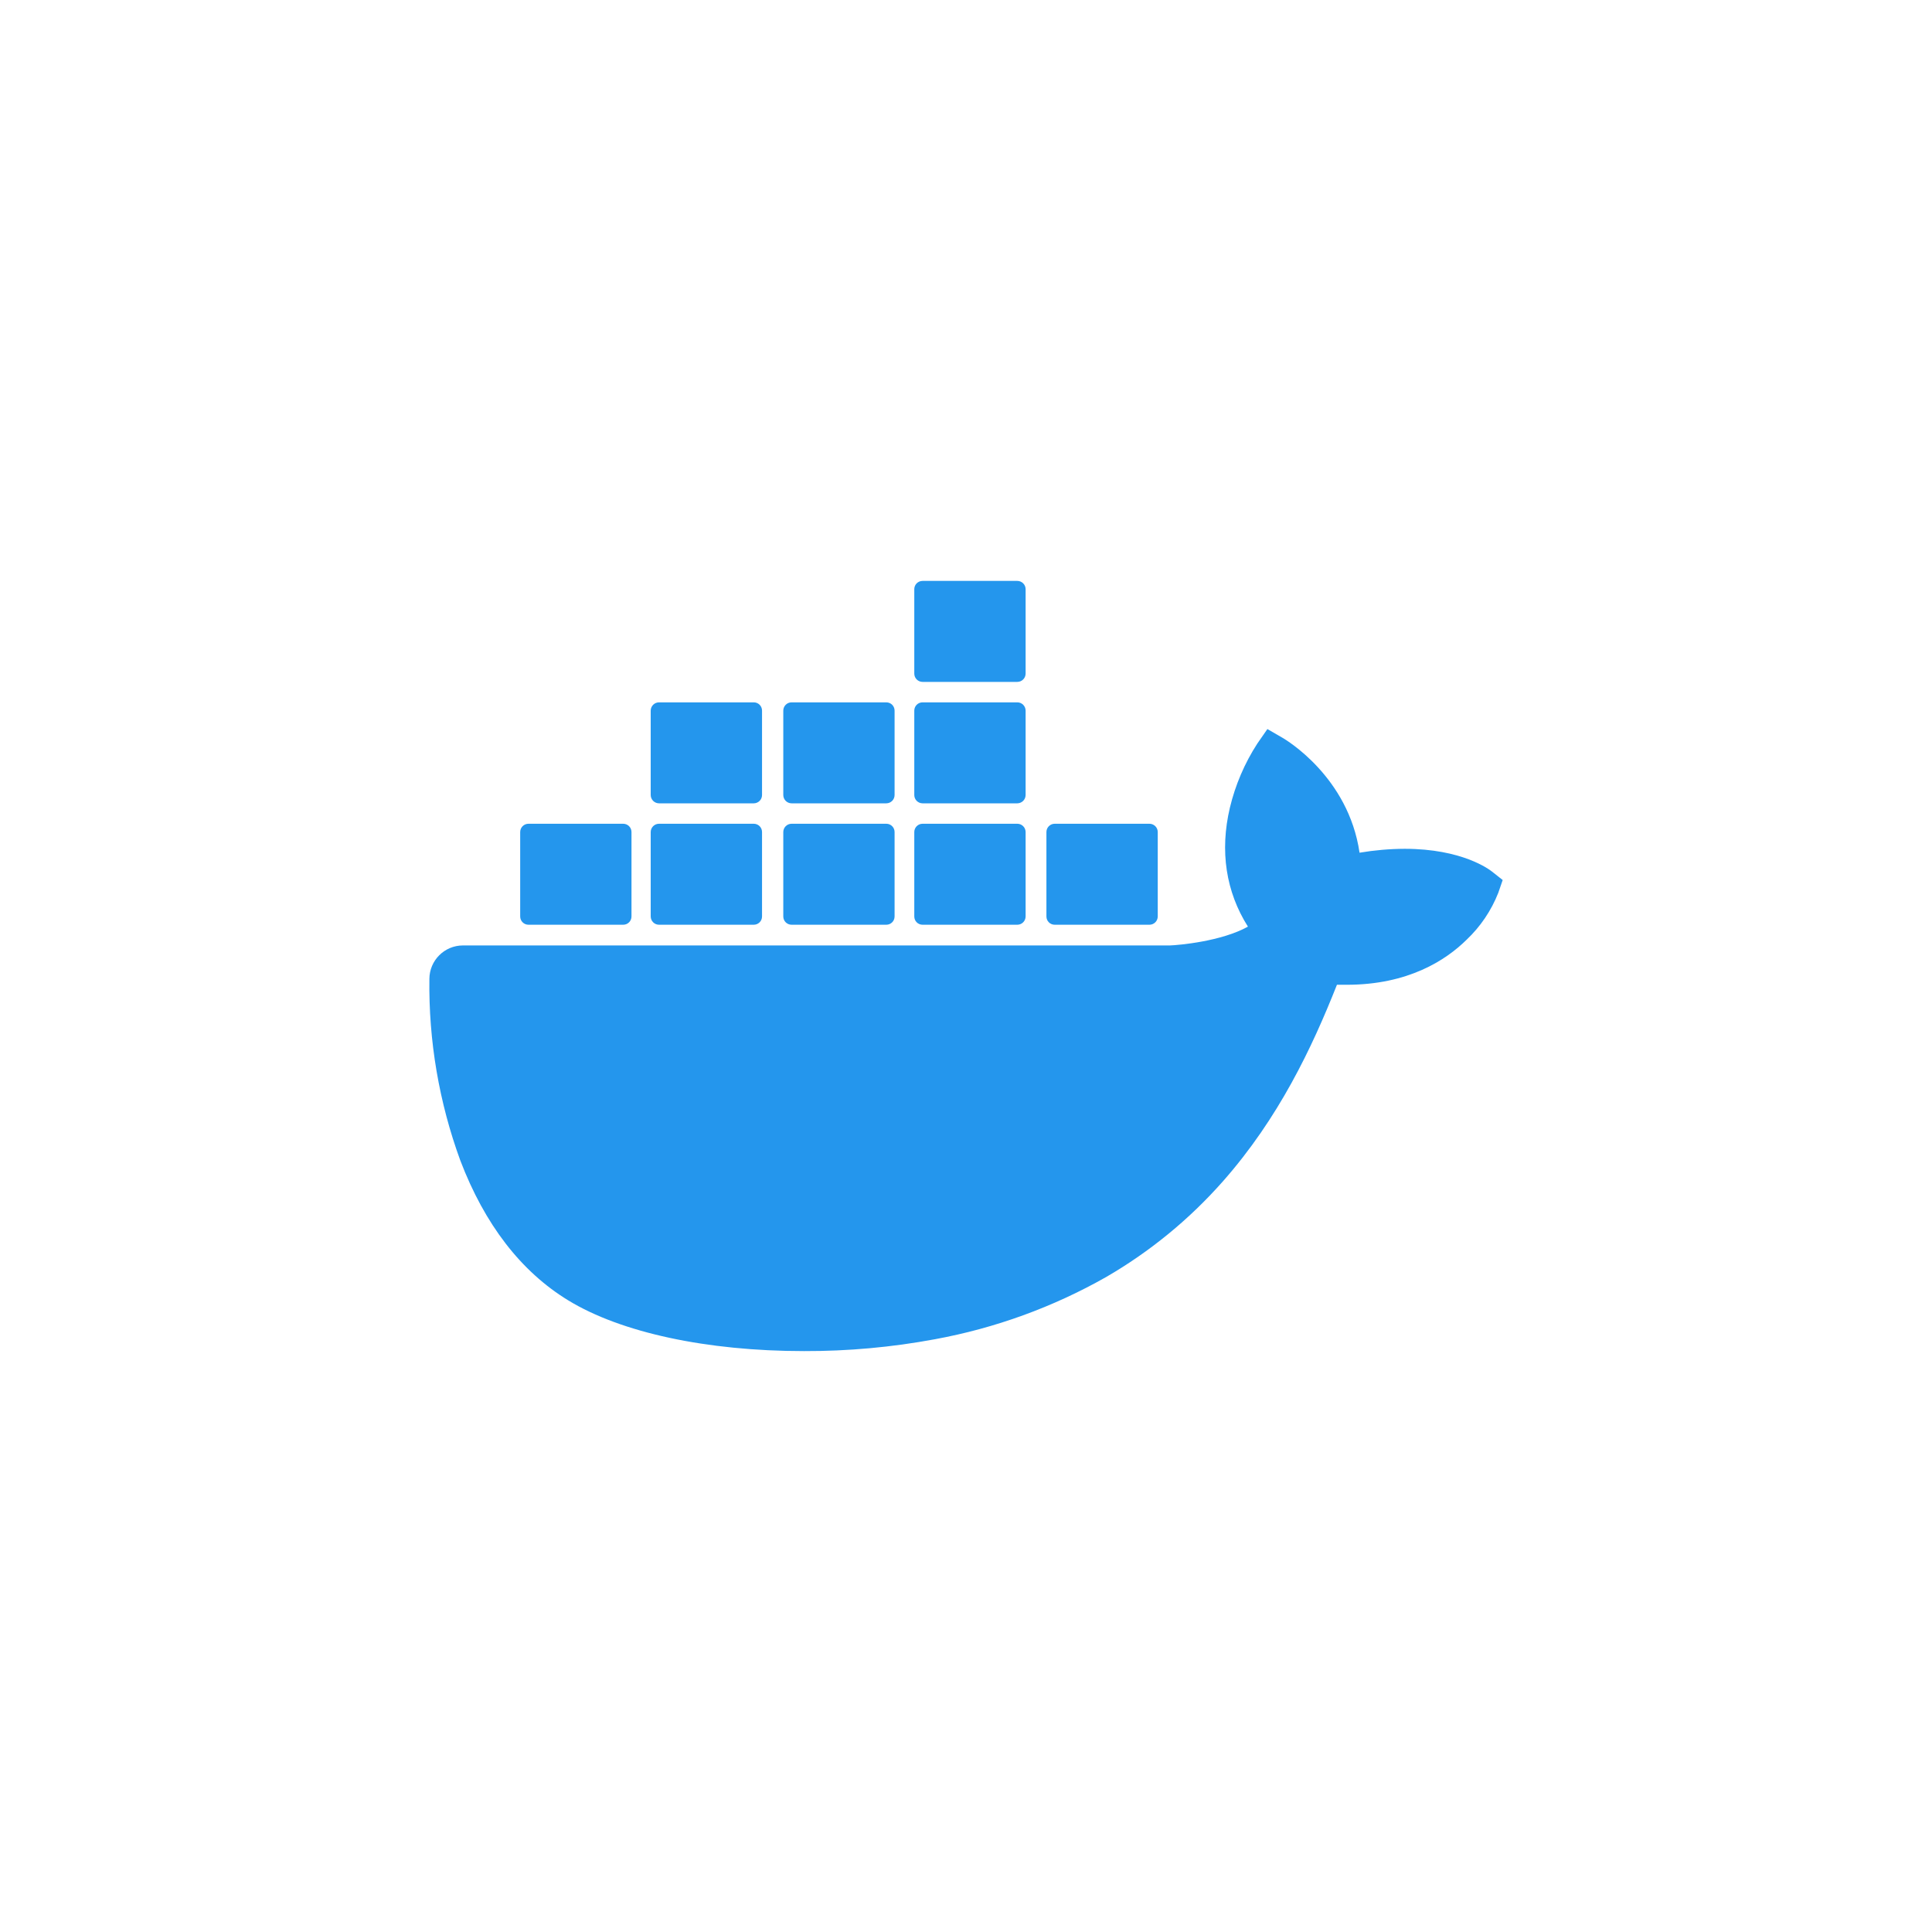
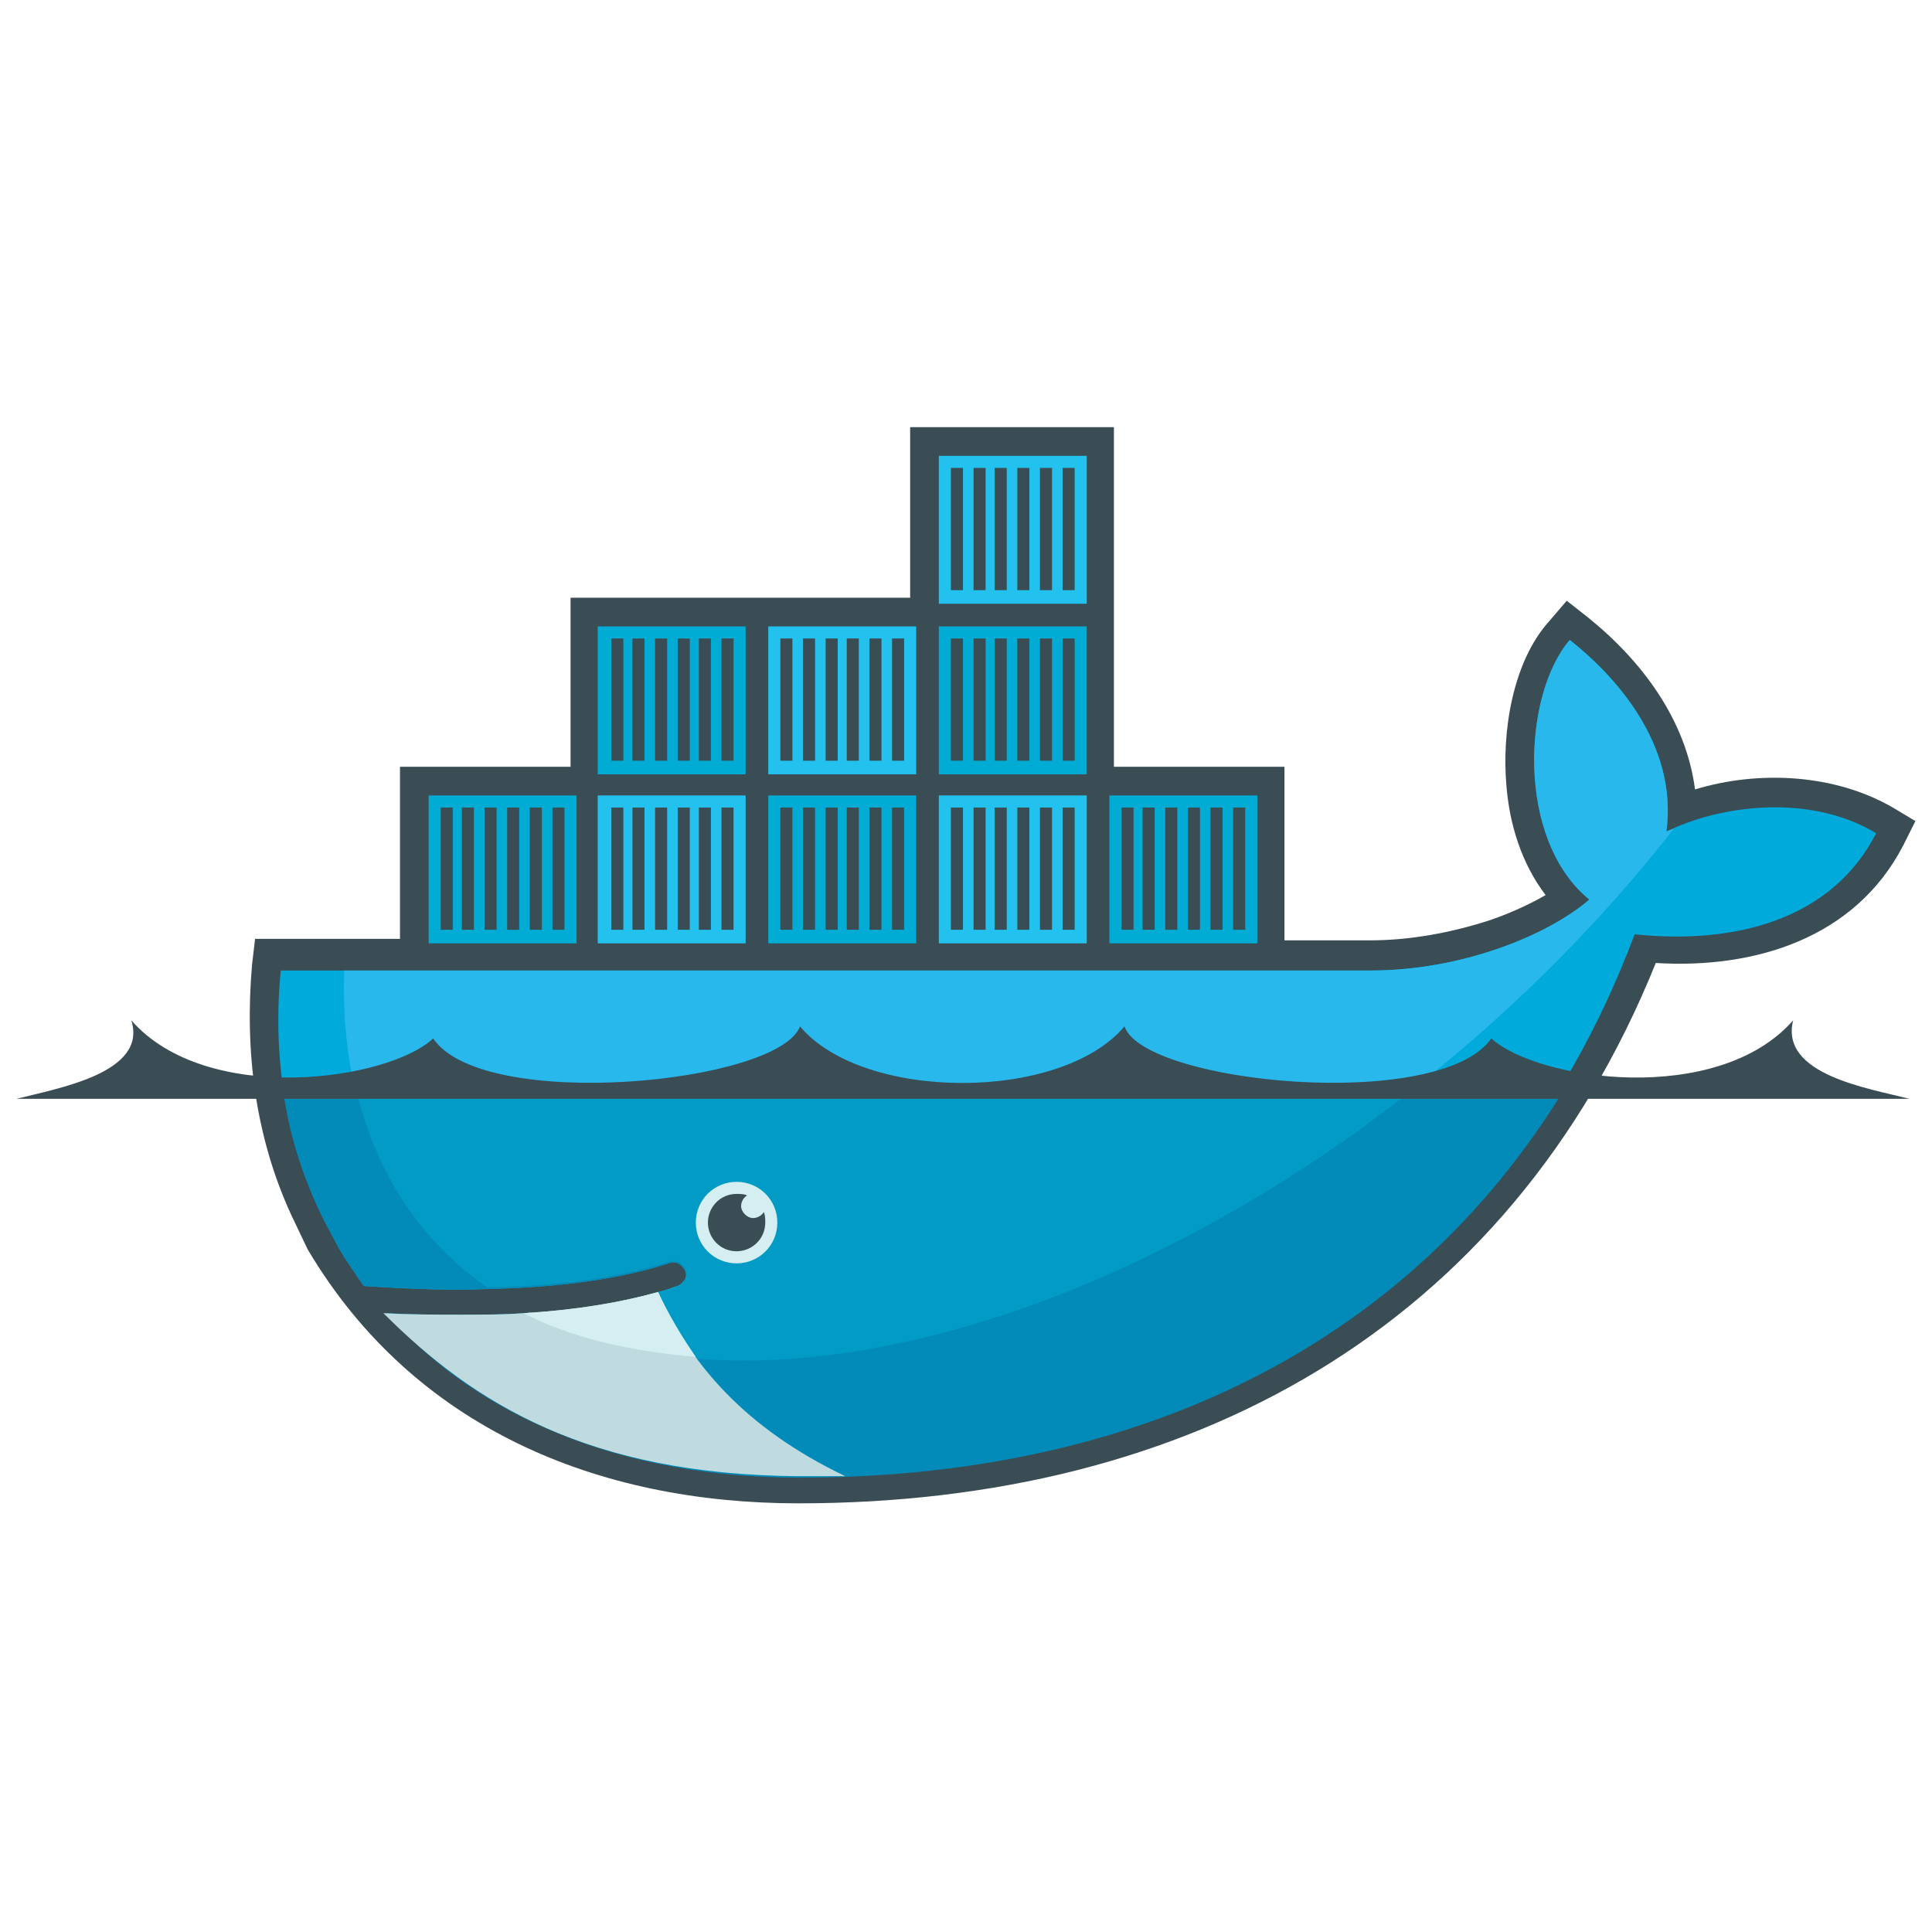
- <svg xmlns="http://www.w3.org/2000/svg" width="56" height="56" viewBox="0 0 56 56" fill="none">
-   <path d="M43.249 25.265C43.164 25.198 42.377 24.603 40.715 24.603C40.277 24.605 39.839 24.643 39.407 24.716C39.085 22.512 37.263 21.438 37.182 21.39L36.736 21.132L36.442 21.556C36.075 22.124 35.807 22.751 35.649 23.41C35.352 24.668 35.533 25.849 36.172 26.859C35.4 27.289 34.162 27.395 33.912 27.404H13.418C12.883 27.405 12.449 27.838 12.446 28.373C12.422 30.168 12.726 31.953 13.343 33.639C14.049 35.49 15.1 36.854 16.466 37.689C17.997 38.626 20.485 39.162 23.305 39.162C24.578 39.166 25.85 39.051 27.102 38.818C28.843 38.498 30.519 37.89 32.059 37.017C33.328 36.282 34.47 35.347 35.441 34.248C37.065 32.41 38.032 30.363 38.752 28.544H39.038C40.816 28.544 41.909 27.833 42.512 27.237C42.913 26.857 43.225 26.394 43.428 25.88L43.556 25.508L43.249 25.265Z" fill="#2496ED" />
-   <path d="M15.318 26.804H18.064C18.197 26.804 18.304 26.697 18.304 26.564V24.118C18.305 23.986 18.198 23.878 18.065 23.877C18.065 23.877 18.064 23.877 18.064 23.877H15.318C15.185 23.877 15.078 23.985 15.078 24.117V24.118V26.564C15.078 26.697 15.185 26.804 15.318 26.804V26.804Z" fill="#2496ED" />
-   <path d="M19.102 26.804H21.848C21.981 26.804 22.088 26.697 22.088 26.564V24.118C22.089 23.986 21.982 23.878 21.85 23.877C21.849 23.877 21.849 23.877 21.848 23.877H19.102C18.969 23.877 18.861 23.985 18.861 24.118V26.564C18.862 26.697 18.97 26.804 19.102 26.804" fill="#2496ED" />
-   <path d="M22.944 26.804H25.691C25.823 26.804 25.93 26.697 25.93 26.564V24.118C25.931 23.986 25.824 23.878 25.692 23.877C25.691 23.877 25.691 23.877 25.69 23.877H22.944C22.812 23.877 22.704 23.985 22.704 24.117V24.118V26.564C22.704 26.697 22.812 26.804 22.944 26.804V26.804Z" fill="#2496ED" />
-   <path d="M26.741 26.804H29.487C29.62 26.804 29.727 26.697 29.728 26.564V24.118C29.728 23.985 29.62 23.877 29.487 23.877H26.741C26.608 23.877 26.501 23.985 26.501 24.117V24.118V26.564C26.501 26.697 26.608 26.804 26.741 26.804V26.804Z" fill="#2496ED" />
-   <path d="M19.102 23.285H21.849C21.981 23.284 22.088 23.177 22.088 23.044V20.598C22.088 20.465 21.981 20.358 21.849 20.358H19.102C18.97 20.358 18.862 20.465 18.861 20.598V23.044C18.862 23.177 18.969 23.284 19.102 23.285Z" fill="#2496ED" />
-   <path d="M22.944 23.285H25.69C25.823 23.284 25.93 23.177 25.93 23.044V20.598C25.93 20.465 25.823 20.358 25.69 20.358H22.944C22.812 20.358 22.704 20.465 22.704 20.598V23.044C22.704 23.177 22.812 23.284 22.944 23.285Z" fill="#2496ED" />
-   <path d="M26.741 23.285H29.487C29.62 23.284 29.727 23.177 29.728 23.044V20.598C29.727 20.465 29.62 20.358 29.487 20.358H26.741C26.608 20.358 26.501 20.465 26.501 20.598V23.044C26.501 23.177 26.608 23.284 26.741 23.285Z" fill="#2496ED" />
-   <path d="M26.741 19.765H29.487C29.62 19.765 29.727 19.658 29.728 19.525V17.077C29.727 16.945 29.62 16.838 29.487 16.838H26.741C26.608 16.838 26.501 16.945 26.501 17.077V19.525C26.501 19.657 26.608 19.765 26.741 19.765Z" fill="#2496ED" />
-   <path d="M30.571 26.804H33.317C33.45 26.804 33.557 26.697 33.558 26.564V24.118C33.558 23.985 33.45 23.877 33.317 23.877H30.571C30.438 23.877 30.331 23.985 30.331 24.117V24.118V26.564C30.331 26.697 30.438 26.804 30.571 26.804" fill="#2496ED" />
+ <svg xmlns="http://www.w3.org/2000/svg" viewBox="0 0 128 128">
+   <path fill-rule="evenodd" clip-rule="evenodd" fill="#3A4D54" d="M73.8 50.8h11.3v11.5h5.7c2.6 0 5.3-.5 7.8-1.3 1.2-.4 2.6-1 3.8-1.7-1.6-2.1-2.4-4.7-2.6-7.3-.3-3.5.4-8.1 2.8-10.8l1.2-1.4 1.4 1.1c3.6 2.9 6.5 6.8 7.1 11.4 4.3-1.3 9.3-1 13.1 1.2l1.5.9-.8 1.6c-3.2 6.2-9.9 8.2-16.4 7.8-9.8 24.3-31 35.8-56.8 35.8-13.3 0-25.5-5-32.5-16.8l-.1-.2-1-2.1c-2.4-5.2-3.1-10.9-2.6-16.6l.2-1.7h9.6V50.8h11.3V39.6h22.5V28.3h13.5v22.5z" />
+   <path fill="#00AADA" d="M110.4 55.1c.8-5.9-3.6-10.5-6.4-12.7-3.1 3.6-3.6 13.2 1.3 17.2-2.8 2.4-8.5 4.7-14.5 4.7H18.6c-.6 6.2.5 11.9 3 16.8l.8 1.5c.5.9 1.1 1.7 1.7 2.6 3 .2 5.7.3 8.2.2 4.9-.1 8.9-.7 12-1.7.5-.2.9.1 1.1.5.2.5-.1.9-.5 1.1-.4.1-.8.3-1.3.4-2.4.7-5 1.1-8.3 1.3h-.6c-1.3.1-2.7.1-4.2.1-1.6 0-3.1 0-4.9-.1 6 6.8 15.4 10.8 27.2 10.8 25 0 46.2-11.1 55.5-35.9 6.7.7 13.1-1 16-6.7-4.5-2.7-10.5-1.8-13.9-.1z" />
+   <path fill="#28B8EB" d="M110.4 55.1c.8-5.9-3.6-10.5-6.4-12.7-3.1 3.6-3.6 13.2 1.3 17.2-2.8 2.4-8.5 4.7-14.5 4.7h-68c-.3 9.5 3.2 16.7 9.5 21 4.9-.1 8.9-.7 12-1.7.5-.2.9.1 1.1.5.2.5-.1.9-.5 1.1-.4.1-.8.3-1.3.4-2.4.7-5.2 1.2-8.5 1.4l-.1-.1c8.5 4.4 20.8 4.3 35-1.1 15.8-6.1 30.6-17.7 40.9-30.9-.2.1-.4.1-.5.2z" />
+   <path fill="#028BB8" d="M18.7 71.8c.4 3.3 1.4 6.4 2.9 9.3l.8 1.5c.5.9 1.1 1.7 1.7 2.6 3 .2 5.7.3 8.2.2 4.9-.1 8.9-.7 12-1.7.5-.2.9.1 1.1.5.2.5-.1.9-.5 1.1-.4.1-.8.3-1.3.4-2.4.7-5.2 1.2-8.5 1.4h-.4c-1.3.1-2.7.1-4.1.1-1.6 0-3.2 0-4.9-.1 6 6.8 15.5 10.8 27.3 10.8 21.4 0 40-8.1 50.8-26H18.7v-.1z" />
+   <path fill="#019BC6" d="M23.5 71.8c1.3 5.8 4.3 10.4 8.8 13.5 4.9-.1 8.9-.7 12-1.7.5-.2.9.1 1.1.5.2.5-.1.9-.5 1.1-.4.1-.8.3-1.3.4-2.4.7-5.2 1.2-8.6 1.4 8.5 4.4 20.8 4.3 34.9-1.1 8.5-3.3 16.8-8.2 24.2-14.1H23.5z" />
+   <path fill-rule="evenodd" clip-rule="evenodd" fill="#00ACD3" d="M28.4 52.7h9.8v9.8h-9.8v-9.8zm.8.8h.8v8.1h-.8v-8.1zm1.4 0h.8v8.1h-.8v-8.1zm1.5 0h.8v8.1h-.8v-8.1zm1.5 0h.8v8.1h-.8v-8.1zm1.5 0h.8v8.1h-.8v-8.1zm1.5 0h.8v8.1h-.8v-8.1zm3-12h9.8v9.8h-9.8v-9.8zm.9.8h.8v8.1h-.8v-8.1zm1.4 0h.8v8.1h-.8v-8.1zm1.5 0h.8v8.1h-.8v-8.1zm1.5 0h.8v8.1h-.8v-8.1zm1.4 0h.8v8.1h-.8v-8.1zm1.5 0h.8v8.1h-.8v-8.1z" />
+   <path fill-rule="evenodd" clip-rule="evenodd" fill="#23C2EE" d="M39.6 52.7h9.8v9.8h-9.8v-9.8zm.9.8h.8v8.1h-.8v-8.1zm1.4 0h.8v8.1h-.8v-8.1zm1.5 0h.8v8.1h-.8v-8.1zm1.5 0h.8v8.1h-.8v-8.1zm1.4 0h.8v8.1h-.8v-8.1zm1.5 0h.8v8.1h-.8v-8.1z" />
+   <path fill-rule="evenodd" clip-rule="evenodd" fill="#00ACD3" d="M50.9 52.7h9.8v9.8h-9.8v-9.8zm.8.8h.8v8.1h-.8v-8.1zm1.5 0h.8v8.1h-.8v-8.1zm1.5 0h.8v8.1h-.8v-8.1zm1.4 0h.8v8.1h-.8v-8.1zm1.5 0h.8v8.1h-.8v-8.1zm1.5 0h.8v8.1h-.8v-8.1z" />
+   <path fill-rule="evenodd" clip-rule="evenodd" fill="#23C2EE" d="M50.9 41.5h9.8v9.8h-9.8v-9.8zm.8.8h.8v8.1h-.8v-8.1zm1.5 0h.8v8.1h-.8v-8.1zm1.5 0h.8v8.1h-.8v-8.1zm1.4 0h.8v8.1h-.8v-8.1zm1.5 0h.8v8.1h-.8v-8.1zm1.5 0h.8v8.1h-.8v-8.1zm3.1 10.4H72v9.8h-9.8v-9.8zm.8.8h.8v8.1H63v-8.1zm1.5 0h.8v8.1h-.8v-8.1zm1.4 0h.8v8.1h-.8v-8.1zm1.5 0h.8v8.1h-.8v-8.1zm1.5 0h.8v8.1h-.8v-8.1zm1.5 0h.8v8.1h-.8v-8.1z" />
+   <path fill-rule="evenodd" clip-rule="evenodd" fill="#00ACD3" d="M62.2 41.5H72v9.8h-9.8v-9.8zm.8.8h.8v8.1H63v-8.1zm1.5 0h.8v8.1h-.8v-8.1zm1.4 0h.8v8.1h-.8v-8.1zm1.5 0h.8v8.1h-.8v-8.1zm1.5 0h.8v8.1h-.8v-8.1zm1.5 0h.8v8.1h-.8v-8.1z" />
+   <path fill-rule="evenodd" clip-rule="evenodd" fill="#23C2EE" d="M62.2 30.2H72V40h-9.8v-9.8zm.8.8h.8v8.1H63V31zm1.5 0h.8v8.1h-.8V31zm1.4 0h.8v8.1h-.8V31zm1.5 0h.8v8.1h-.8V31zm1.5 0h.8v8.1h-.8V31zm1.5 0h.8v8.1h-.8V31z" />
+   <path fill-rule="evenodd" clip-rule="evenodd" fill="#00ACD3" d="M73.5 52.7h9.8v9.8h-9.8v-9.8zm.8.8h.8v8.1h-.8v-8.1zm1.4 0h.8v8.1h-.8v-8.1zm1.5 0h.8v8.1h-.8v-8.1zm1.5 0h.8v8.1h-.8v-8.1zm1.5 0h.8v8.1h-.8v-8.1zm1.5 0h.8v8.1h-.8v-8.1z" />
+   <path fill-rule="evenodd" clip-rule="evenodd" fill="#D4EEF1" d="M48.8 78.3c1.5 0 2.7 1.2 2.7 2.7 0 1.5-1.2 2.7-2.7 2.7-1.5 0-2.7-1.2-2.7-2.7 0-1.5 1.2-2.7 2.7-2.7" />
+   <path fill-rule="evenodd" clip-rule="evenodd" fill="#3A4D54" d="M48.8 79.1c.2 0 .5 0 .7.1-.2.1-.4.4-.4.7 0 .4.4.8.8.8.3 0 .6-.2.7-.4.1.2.1.5.1.7 0 1.1-.9 1.9-1.9 1.9-1.1 0-1.9-.9-1.9-1.9 0-1 .8-1.9 1.9-1.9M1.1 72.8h125.4c-2.7-.7-8.6-1.6-7.7-5.2-5 5.7-16.9 4-20 1.2-3.4 4.9-23 3-24.3-.8-4.2 5-17.3 5-21.5 0-1.4 3.8-21 5.7-24.3.8-3 2.8-15 4.5-20-1.2 1.1 3.5-4.9 4.5-7.6 5.2" />
+   <path fill="#BFDBE0" d="M56 97.8c-6.7-3.2-10.3-7.5-12.4-12.2-2.5.7-5.5 1.2-8.9 1.4-1.3.1-2.7.1-4.1.1-1.7 0-3.4 0-5.2-.1 6 6 13.6 10.7 27.5 10.8H56z" />
+   <path fill="#D4EEF1" d="M46.1 89.9c-.9-1.3-1.8-2.8-2.5-4.3-2.5.7-5.5 1.2-8.9 1.4 2.3 1.2 5.7 2.4 11.4 2.9z" />
</svg>
